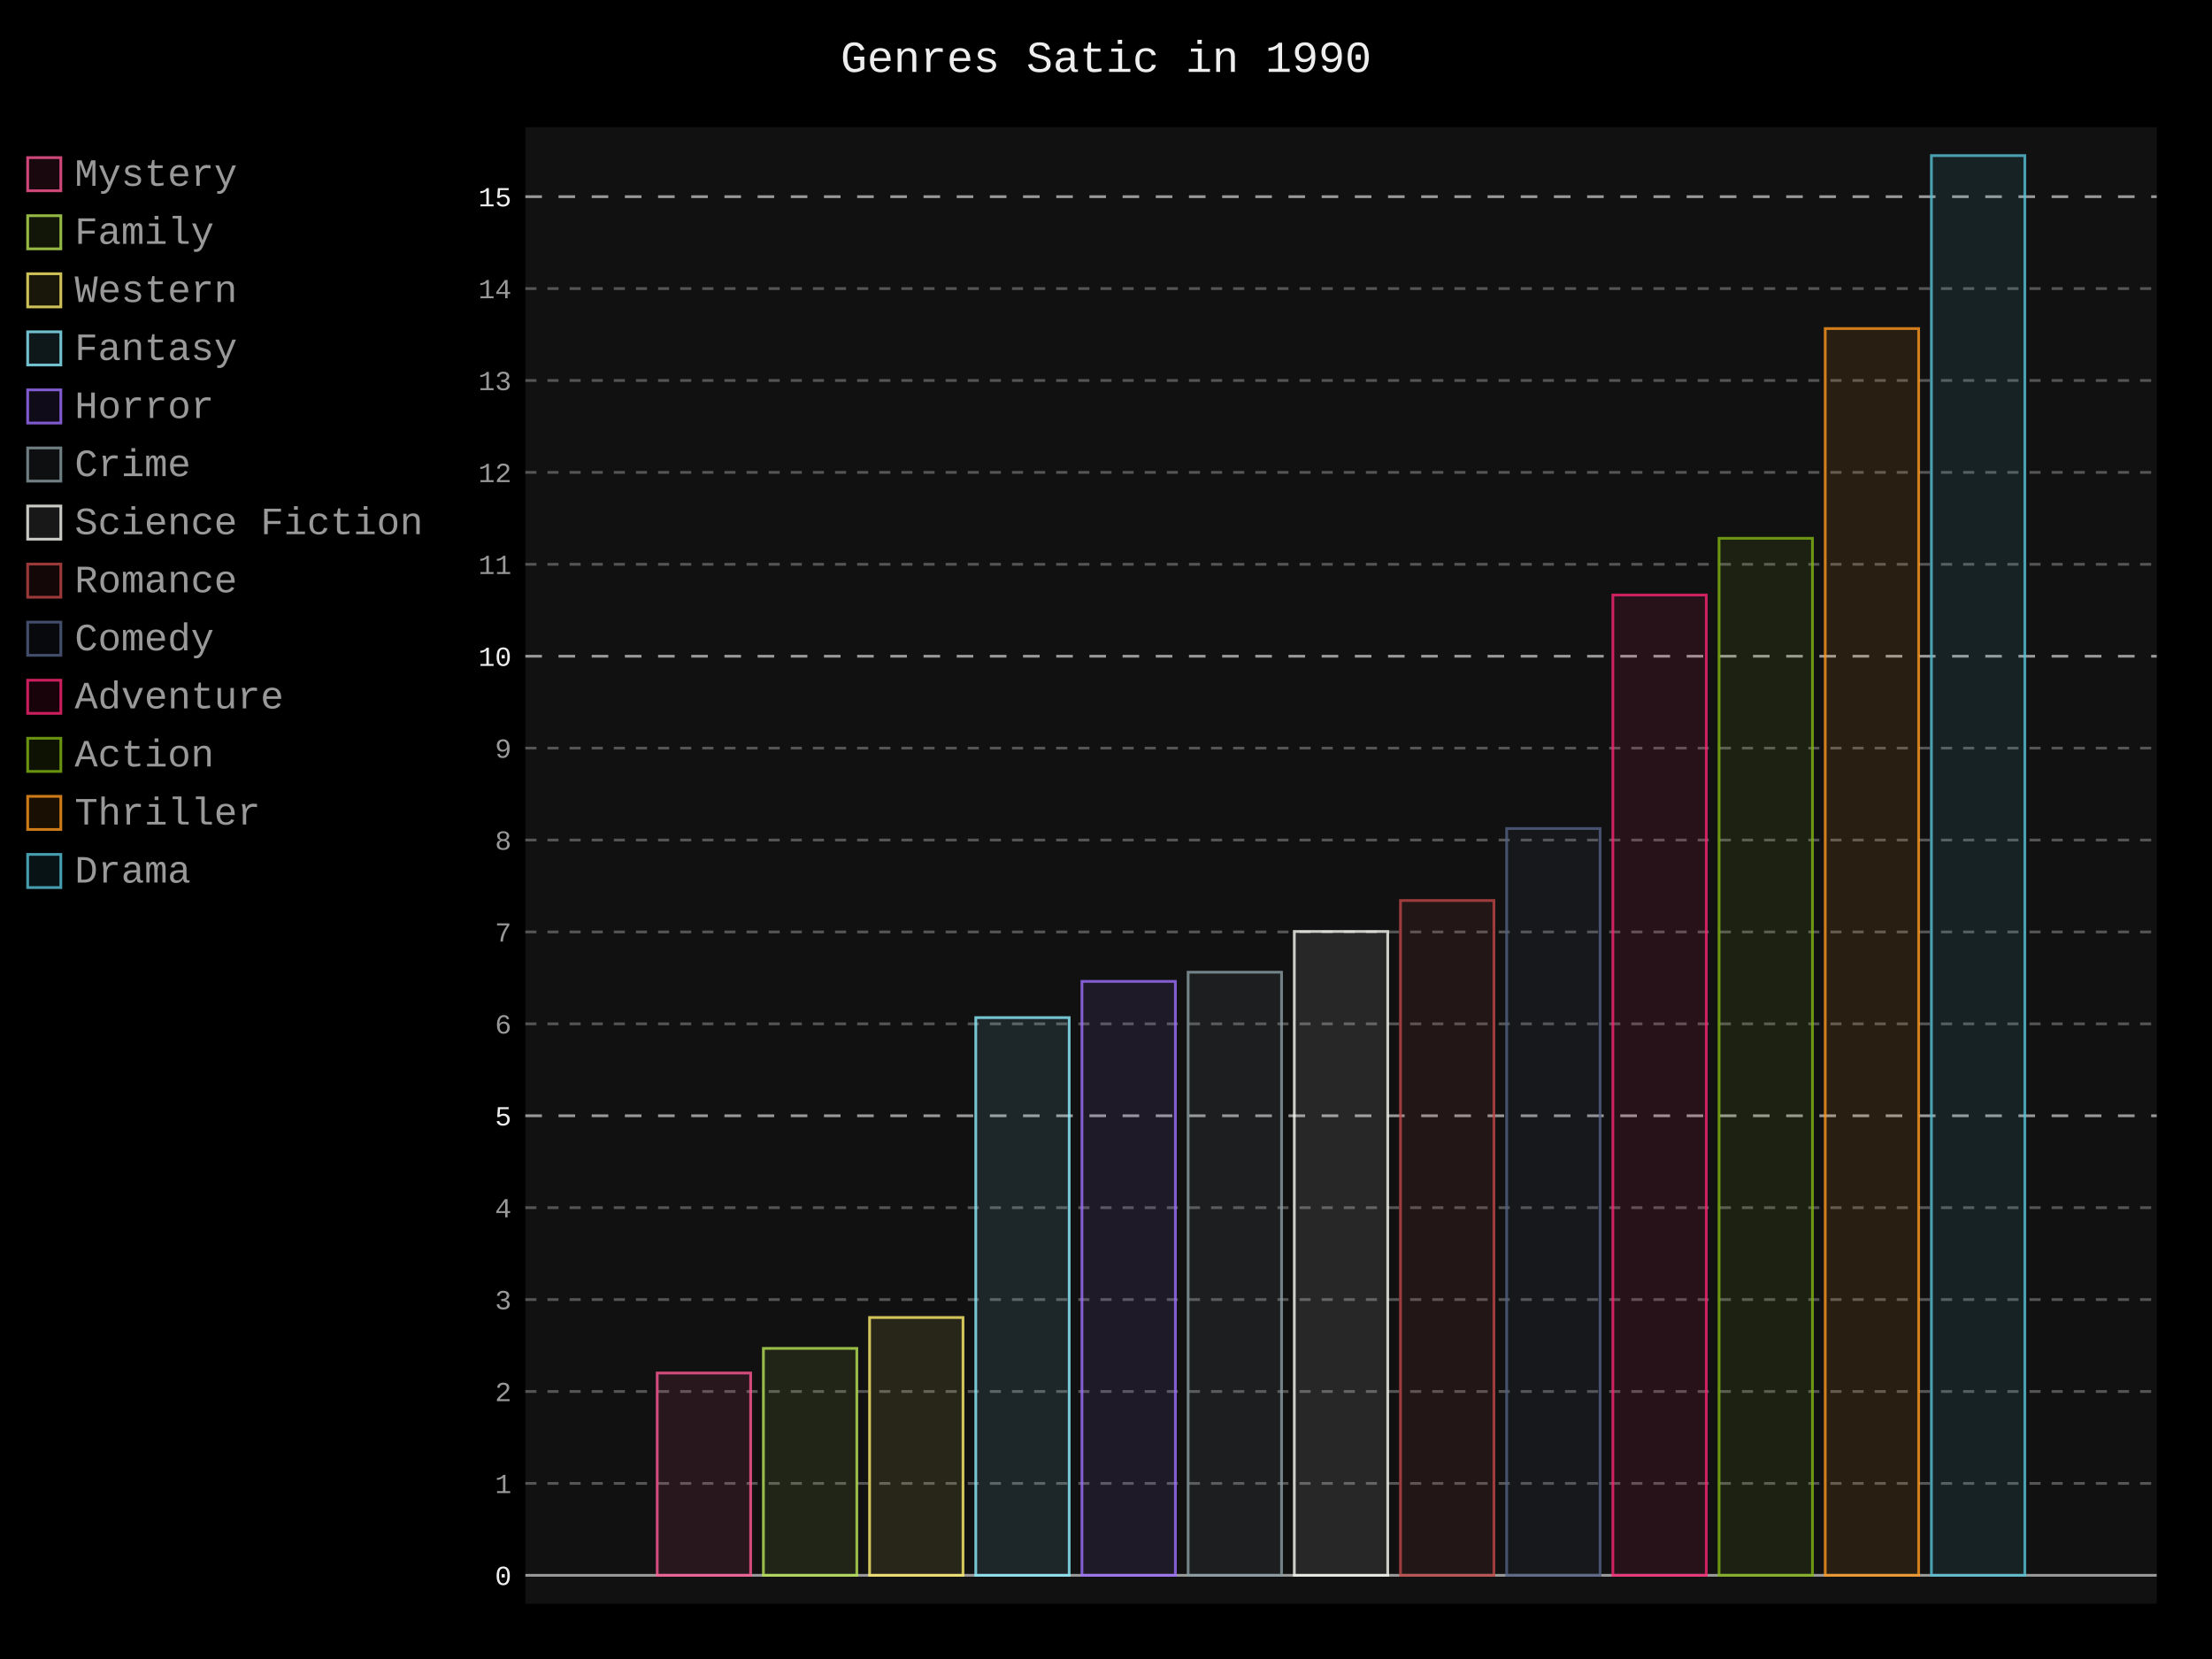
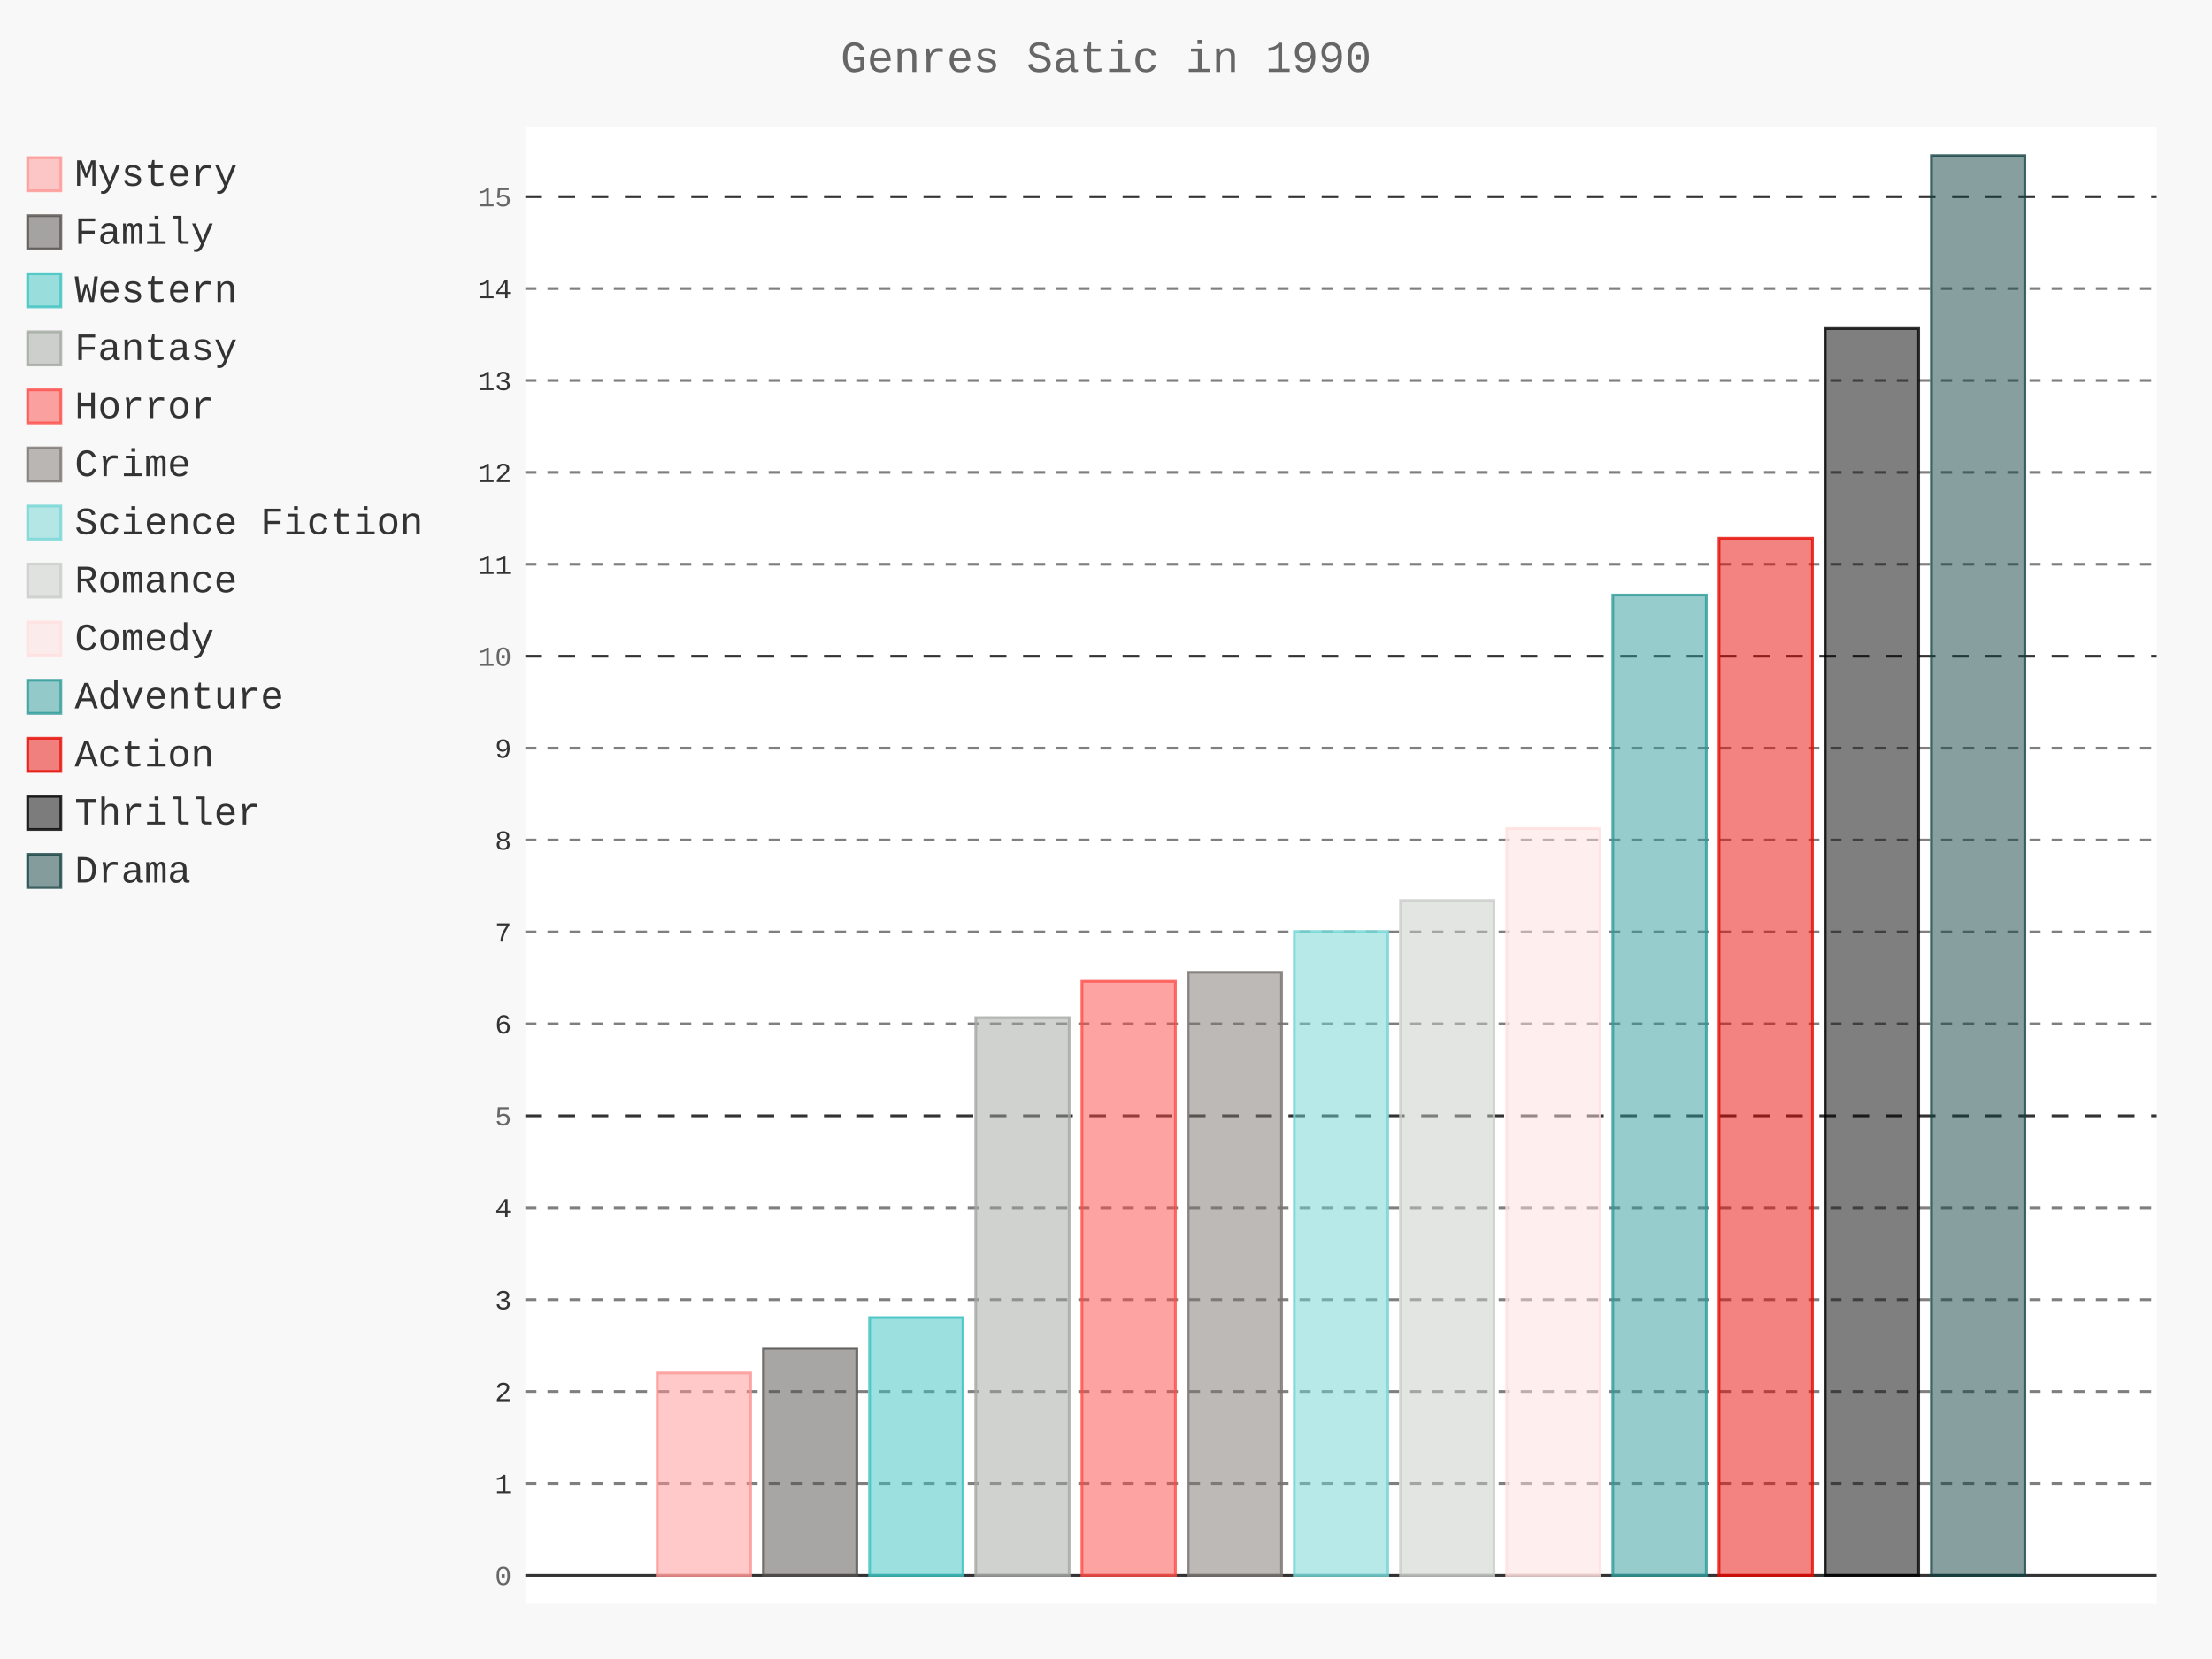
- <svg xmlns="http://www.w3.org/2000/svg" class="pygal-chart" id="chart-433f63e1-2023-44ee-ab83-40482ec97f96" viewBox="0 0 800 600">
+ <svg xmlns="http://www.w3.org/2000/svg" class="pygal-chart" id="chart-6203020e-df1f-4b3e-b373-b4374f067365" viewBox="0 0 800 600">
  <defs>
-     <style type="text/css">#chart-433f63e1-2023-44ee-ab83-40482ec97f96{-webkit-user-select:none;-webkit-font-smoothing:antialiased;font-family:Consolas,"Liberation Mono",Menlo,Courier,monospace}#chart-433f63e1-2023-44ee-ab83-40482ec97f96 .title{font-family:Consolas,"Liberation Mono",Menlo,Courier,monospace;font-size:16px}#chart-433f63e1-2023-44ee-ab83-40482ec97f96 .legends .legend text{font-family:Consolas,"Liberation Mono",Menlo,Courier,monospace;font-size:14px}#chart-433f63e1-2023-44ee-ab83-40482ec97f96 .axis text{font-family:Consolas,"Liberation Mono",Menlo,Courier,monospace;font-size:10px}#chart-433f63e1-2023-44ee-ab83-40482ec97f96 .axis text.major{font-family:Consolas,"Liberation Mono",Menlo,Courier,monospace;font-size:10px}#chart-433f63e1-2023-44ee-ab83-40482ec97f96 .text-overlay text.value{font-family:Consolas,"Liberation Mono",Menlo,Courier,monospace;font-size:16px}#chart-433f63e1-2023-44ee-ab83-40482ec97f96 .text-overlay text.label{font-family:Consolas,"Liberation Mono",Menlo,Courier,monospace;font-size:10px}#chart-433f63e1-2023-44ee-ab83-40482ec97f96 .tooltip{font-family:Consolas,"Liberation Mono",Menlo,Courier,monospace;font-size:14px}#chart-433f63e1-2023-44ee-ab83-40482ec97f96 text.no_data{font-family:Consolas,"Liberation Mono",Menlo,Courier,monospace;font-size:64px}
- #chart-433f63e1-2023-44ee-ab83-40482ec97f96{background-color:black}#chart-433f63e1-2023-44ee-ab83-40482ec97f96 path,#chart-433f63e1-2023-44ee-ab83-40482ec97f96 line,#chart-433f63e1-2023-44ee-ab83-40482ec97f96 rect,#chart-433f63e1-2023-44ee-ab83-40482ec97f96 circle{-webkit-transition:1s ease-out;-moz-transition:1s ease-out;transition:1s ease-out}#chart-433f63e1-2023-44ee-ab83-40482ec97f96 .graph &gt; .background{fill:black}#chart-433f63e1-2023-44ee-ab83-40482ec97f96 .plot &gt; .background{fill:#111}#chart-433f63e1-2023-44ee-ab83-40482ec97f96 .graph{fill:#999}#chart-433f63e1-2023-44ee-ab83-40482ec97f96 text.no_data{fill:#eee}#chart-433f63e1-2023-44ee-ab83-40482ec97f96 .title{fill:#eee}#chart-433f63e1-2023-44ee-ab83-40482ec97f96 .legends .legend text{fill:#999}#chart-433f63e1-2023-44ee-ab83-40482ec97f96 .legends .legend:hover text{fill:#eee}#chart-433f63e1-2023-44ee-ab83-40482ec97f96 .axis .line{stroke:#eee}#chart-433f63e1-2023-44ee-ab83-40482ec97f96 .axis .guide.line{stroke:#555}#chart-433f63e1-2023-44ee-ab83-40482ec97f96 .axis .major.line{stroke:#999}#chart-433f63e1-2023-44ee-ab83-40482ec97f96 .axis text.major{fill:#eee}#chart-433f63e1-2023-44ee-ab83-40482ec97f96 .axis.y .guides:hover .guide.line,#chart-433f63e1-2023-44ee-ab83-40482ec97f96 .line-graph .axis.x .guides:hover .guide.line,#chart-433f63e1-2023-44ee-ab83-40482ec97f96 .stackedline-graph .axis.x .guides:hover .guide.line,#chart-433f63e1-2023-44ee-ab83-40482ec97f96 .xy-graph .axis.x .guides:hover .guide.line{stroke:#eee}#chart-433f63e1-2023-44ee-ab83-40482ec97f96 .axis .guides:hover text{fill:#eee}#chart-433f63e1-2023-44ee-ab83-40482ec97f96 .reactive{fill-opacity:.1;stroke-opacity:.8}#chart-433f63e1-2023-44ee-ab83-40482ec97f96 .ci{stroke:#999}#chart-433f63e1-2023-44ee-ab83-40482ec97f96 .reactive.active,#chart-433f63e1-2023-44ee-ab83-40482ec97f96 .active .reactive{fill-opacity:.75;stroke-opacity:.9;stroke-width:4}#chart-433f63e1-2023-44ee-ab83-40482ec97f96 .ci .reactive.active{stroke-width:1.5}#chart-433f63e1-2023-44ee-ab83-40482ec97f96 .series text{fill:#eee}#chart-433f63e1-2023-44ee-ab83-40482ec97f96 .tooltip rect{fill:#111;stroke:#eee;-webkit-transition:opacity 1s ease-out;-moz-transition:opacity 1s ease-out;transition:opacity 1s ease-out}#chart-433f63e1-2023-44ee-ab83-40482ec97f96 .tooltip .label{fill:#999}#chart-433f63e1-2023-44ee-ab83-40482ec97f96 .tooltip .label{fill:#999}#chart-433f63e1-2023-44ee-ab83-40482ec97f96 .tooltip .legend{font-size:.8em;fill:#555}#chart-433f63e1-2023-44ee-ab83-40482ec97f96 .tooltip .x_label{font-size:.6em;fill:#eee}#chart-433f63e1-2023-44ee-ab83-40482ec97f96 .tooltip .xlink{font-size:.5em;text-decoration:underline}#chart-433f63e1-2023-44ee-ab83-40482ec97f96 .tooltip .value{font-size:1.5em}#chart-433f63e1-2023-44ee-ab83-40482ec97f96 .bound{font-size:.5em}#chart-433f63e1-2023-44ee-ab83-40482ec97f96 .max-value{font-size:.75em;fill:#555}#chart-433f63e1-2023-44ee-ab83-40482ec97f96 .map-element{fill:#111;stroke:#555 !important}#chart-433f63e1-2023-44ee-ab83-40482ec97f96 .map-element .reactive{fill-opacity:inherit;stroke-opacity:inherit}#chart-433f63e1-2023-44ee-ab83-40482ec97f96 .color-0,#chart-433f63e1-2023-44ee-ab83-40482ec97f96 .color-0 a:visited{stroke:#ff5995;fill:#ff5995}#chart-433f63e1-2023-44ee-ab83-40482ec97f96 .color-1,#chart-433f63e1-2023-44ee-ab83-40482ec97f96 .color-1 a:visited{stroke:#b6e354;fill:#b6e354}#chart-433f63e1-2023-44ee-ab83-40482ec97f96 .color-2,#chart-433f63e1-2023-44ee-ab83-40482ec97f96 .color-2 a:visited{stroke:#feed6c;fill:#feed6c}#chart-433f63e1-2023-44ee-ab83-40482ec97f96 .color-3,#chart-433f63e1-2023-44ee-ab83-40482ec97f96 .color-3 a:visited{stroke:#8cedff;fill:#8cedff}#chart-433f63e1-2023-44ee-ab83-40482ec97f96 .color-4,#chart-433f63e1-2023-44ee-ab83-40482ec97f96 .color-4 a:visited{stroke:#9e6ffe;fill:#9e6ffe}#chart-433f63e1-2023-44ee-ab83-40482ec97f96 .color-5,#chart-433f63e1-2023-44ee-ab83-40482ec97f96 .color-5 a:visited{stroke:#899ca1;fill:#899ca1}#chart-433f63e1-2023-44ee-ab83-40482ec97f96 .color-6,#chart-433f63e1-2023-44ee-ab83-40482ec97f96 .color-6 a:visited{stroke:#f8f8f2;fill:#f8f8f2}#chart-433f63e1-2023-44ee-ab83-40482ec97f96 .color-7,#chart-433f63e1-2023-44ee-ab83-40482ec97f96 .color-7 a:visited{stroke:#bf4646;fill:#bf4646}#chart-433f63e1-2023-44ee-ab83-40482ec97f96 .color-8,#chart-433f63e1-2023-44ee-ab83-40482ec97f96 .color-8 a:visited{stroke:#516083;fill:#516083}#chart-433f63e1-2023-44ee-ab83-40482ec97f96 .color-9,#chart-433f63e1-2023-44ee-ab83-40482ec97f96 .color-9 a:visited{stroke:#f92672;fill:#f92672}#chart-433f63e1-2023-44ee-ab83-40482ec97f96 .color-10,#chart-433f63e1-2023-44ee-ab83-40482ec97f96 .color-10 a:visited{stroke:#82b414;fill:#82b414}#chart-433f63e1-2023-44ee-ab83-40482ec97f96 .color-11,#chart-433f63e1-2023-44ee-ab83-40482ec97f96 .color-11 a:visited{stroke:#fd971f;fill:#fd971f}#chart-433f63e1-2023-44ee-ab83-40482ec97f96 .color-12,#chart-433f63e1-2023-44ee-ab83-40482ec97f96 .color-12 a:visited{stroke:#56c2d6;fill:#56c2d6}#chart-433f63e1-2023-44ee-ab83-40482ec97f96 .text-overlay .color-0 text{fill:black}#chart-433f63e1-2023-44ee-ab83-40482ec97f96 .text-overlay .color-1 text{fill:black}#chart-433f63e1-2023-44ee-ab83-40482ec97f96 .text-overlay .color-2 text{fill:black}#chart-433f63e1-2023-44ee-ab83-40482ec97f96 .text-overlay .color-3 text{fill:black}#chart-433f63e1-2023-44ee-ab83-40482ec97f96 .text-overlay .color-4 text{fill:black}#chart-433f63e1-2023-44ee-ab83-40482ec97f96 .text-overlay .color-5 text{fill:black}#chart-433f63e1-2023-44ee-ab83-40482ec97f96 .text-overlay .color-6 text{fill:black}#chart-433f63e1-2023-44ee-ab83-40482ec97f96 .text-overlay .color-7 text{fill:black}#chart-433f63e1-2023-44ee-ab83-40482ec97f96 .text-overlay .color-8 text{fill:black}#chart-433f63e1-2023-44ee-ab83-40482ec97f96 .text-overlay .color-9 text{fill:black}#chart-433f63e1-2023-44ee-ab83-40482ec97f96 .text-overlay .color-10 text{fill:black}#chart-433f63e1-2023-44ee-ab83-40482ec97f96 .text-overlay .color-11 text{fill:black}#chart-433f63e1-2023-44ee-ab83-40482ec97f96 .text-overlay .color-12 text{fill:black}
- #chart-433f63e1-2023-44ee-ab83-40482ec97f96 text.no_data{text-anchor:middle}#chart-433f63e1-2023-44ee-ab83-40482ec97f96 .guide.line{fill:none}#chart-433f63e1-2023-44ee-ab83-40482ec97f96 .centered{text-anchor:middle}#chart-433f63e1-2023-44ee-ab83-40482ec97f96 .title{text-anchor:middle}#chart-433f63e1-2023-44ee-ab83-40482ec97f96 .legends .legend text{fill-opacity:1}#chart-433f63e1-2023-44ee-ab83-40482ec97f96 .axis.x text{text-anchor:middle}#chart-433f63e1-2023-44ee-ab83-40482ec97f96 .axis.x:not(.web) text[transform]{text-anchor:start}#chart-433f63e1-2023-44ee-ab83-40482ec97f96 .axis.x:not(.web) text[transform].backwards{text-anchor:end}#chart-433f63e1-2023-44ee-ab83-40482ec97f96 .axis.y text{text-anchor:end}#chart-433f63e1-2023-44ee-ab83-40482ec97f96 .axis.y text[transform].backwards{text-anchor:start}#chart-433f63e1-2023-44ee-ab83-40482ec97f96 .axis.y2 text{text-anchor:start}#chart-433f63e1-2023-44ee-ab83-40482ec97f96 .axis.y2 text[transform].backwards{text-anchor:end}#chart-433f63e1-2023-44ee-ab83-40482ec97f96 .axis .guide.line{stroke-dasharray:4,4}#chart-433f63e1-2023-44ee-ab83-40482ec97f96 .axis .major.guide.line{stroke-dasharray:6,6}#chart-433f63e1-2023-44ee-ab83-40482ec97f96 .horizontal .axis.y .guide.line,#chart-433f63e1-2023-44ee-ab83-40482ec97f96 .horizontal .axis.y2 .guide.line,#chart-433f63e1-2023-44ee-ab83-40482ec97f96 .vertical .axis.x .guide.line{opacity:0}#chart-433f63e1-2023-44ee-ab83-40482ec97f96 .horizontal .axis.always_show .guide.line,#chart-433f63e1-2023-44ee-ab83-40482ec97f96 .vertical .axis.always_show .guide.line{opacity:1 !important}#chart-433f63e1-2023-44ee-ab83-40482ec97f96 .axis.y .guides:hover .guide.line,#chart-433f63e1-2023-44ee-ab83-40482ec97f96 .axis.y2 .guides:hover .guide.line,#chart-433f63e1-2023-44ee-ab83-40482ec97f96 .axis.x .guides:hover .guide.line{opacity:1}#chart-433f63e1-2023-44ee-ab83-40482ec97f96 .axis .guides:hover text{opacity:1}#chart-433f63e1-2023-44ee-ab83-40482ec97f96 .nofill{fill:none}#chart-433f63e1-2023-44ee-ab83-40482ec97f96 .subtle-fill{fill-opacity:.2}#chart-433f63e1-2023-44ee-ab83-40482ec97f96 .dot{stroke-width:1px;fill-opacity:1}#chart-433f63e1-2023-44ee-ab83-40482ec97f96 .dot.active{stroke-width:5px}#chart-433f63e1-2023-44ee-ab83-40482ec97f96 .dot.negative{fill:transparent}#chart-433f63e1-2023-44ee-ab83-40482ec97f96 text,#chart-433f63e1-2023-44ee-ab83-40482ec97f96 tspan{stroke:none !important}#chart-433f63e1-2023-44ee-ab83-40482ec97f96 .series text.active{opacity:1}#chart-433f63e1-2023-44ee-ab83-40482ec97f96 .tooltip rect{fill-opacity:.95;stroke-width:.5}#chart-433f63e1-2023-44ee-ab83-40482ec97f96 .tooltip text{fill-opacity:1}#chart-433f63e1-2023-44ee-ab83-40482ec97f96 .showable{visibility:hidden}#chart-433f63e1-2023-44ee-ab83-40482ec97f96 .showable.shown{visibility:visible}#chart-433f63e1-2023-44ee-ab83-40482ec97f96 .gauge-background{fill:rgba(229,229,229,1);stroke:none}#chart-433f63e1-2023-44ee-ab83-40482ec97f96 .bg-lines{stroke:black;stroke-width:2px}</style>
+     <style type="text/css">#chart-6203020e-df1f-4b3e-b373-b4374f067365{-webkit-user-select:none;-webkit-font-smoothing:antialiased;font-family:Consolas,"Liberation Mono",Menlo,Courier,monospace}#chart-6203020e-df1f-4b3e-b373-b4374f067365 .title{font-family:Consolas,"Liberation Mono",Menlo,Courier,monospace;font-size:16px}#chart-6203020e-df1f-4b3e-b373-b4374f067365 .legends .legend text{font-family:Consolas,"Liberation Mono",Menlo,Courier,monospace;font-size:14px}#chart-6203020e-df1f-4b3e-b373-b4374f067365 .axis text{font-family:Consolas,"Liberation Mono",Menlo,Courier,monospace;font-size:10px}#chart-6203020e-df1f-4b3e-b373-b4374f067365 .axis text.major{font-family:Consolas,"Liberation Mono",Menlo,Courier,monospace;font-size:10px}#chart-6203020e-df1f-4b3e-b373-b4374f067365 .text-overlay text.value{font-family:Consolas,"Liberation Mono",Menlo,Courier,monospace;font-size:16px}#chart-6203020e-df1f-4b3e-b373-b4374f067365 .text-overlay text.label{font-family:Consolas,"Liberation Mono",Menlo,Courier,monospace;font-size:10px}#chart-6203020e-df1f-4b3e-b373-b4374f067365 .tooltip{font-family:Consolas,"Liberation Mono",Menlo,Courier,monospace;font-size:14px}#chart-6203020e-df1f-4b3e-b373-b4374f067365 text.no_data{font-family:Consolas,"Liberation Mono",Menlo,Courier,monospace;font-size:64px}
+ #chart-6203020e-df1f-4b3e-b373-b4374f067365{background-color:#f8f8f8}#chart-6203020e-df1f-4b3e-b373-b4374f067365 path,#chart-6203020e-df1f-4b3e-b373-b4374f067365 line,#chart-6203020e-df1f-4b3e-b373-b4374f067365 rect,#chart-6203020e-df1f-4b3e-b373-b4374f067365 circle{-webkit-transition:250ms ease-in;-moz-transition:250ms ease-in;transition:250ms ease-in}#chart-6203020e-df1f-4b3e-b373-b4374f067365 .graph &gt; .background{fill:#f8f8f8}#chart-6203020e-df1f-4b3e-b373-b4374f067365 .plot &gt; .background{fill:#ffffff}#chart-6203020e-df1f-4b3e-b373-b4374f067365 .graph{fill:#333}#chart-6203020e-df1f-4b3e-b373-b4374f067365 text.no_data{fill:#666}#chart-6203020e-df1f-4b3e-b373-b4374f067365 .title{fill:#666}#chart-6203020e-df1f-4b3e-b373-b4374f067365 .legends .legend text{fill:#333}#chart-6203020e-df1f-4b3e-b373-b4374f067365 .legends .legend:hover text{fill:#666}#chart-6203020e-df1f-4b3e-b373-b4374f067365 .axis .line{stroke:#666}#chart-6203020e-df1f-4b3e-b373-b4374f067365 .axis .guide.line{stroke:rgba(0,0,0,0.5)}#chart-6203020e-df1f-4b3e-b373-b4374f067365 .axis .major.line{stroke:#333}#chart-6203020e-df1f-4b3e-b373-b4374f067365 .axis text.major{fill:#666}#chart-6203020e-df1f-4b3e-b373-b4374f067365 .axis.y .guides:hover .guide.line,#chart-6203020e-df1f-4b3e-b373-b4374f067365 .line-graph .axis.x .guides:hover .guide.line,#chart-6203020e-df1f-4b3e-b373-b4374f067365 .stackedline-graph .axis.x .guides:hover .guide.line,#chart-6203020e-df1f-4b3e-b373-b4374f067365 .xy-graph .axis.x .guides:hover .guide.line{stroke:#666}#chart-6203020e-df1f-4b3e-b373-b4374f067365 .axis .guides:hover text{fill:#666}#chart-6203020e-df1f-4b3e-b373-b4374f067365 .reactive{fill-opacity:.5;stroke-opacity:.8}#chart-6203020e-df1f-4b3e-b373-b4374f067365 .ci{stroke:#333}#chart-6203020e-df1f-4b3e-b373-b4374f067365 .reactive.active,#chart-6203020e-df1f-4b3e-b373-b4374f067365 .active .reactive{fill-opacity:.9;stroke-opacity:.9;stroke-width:4}#chart-6203020e-df1f-4b3e-b373-b4374f067365 .ci .reactive.active{stroke-width:1.5}#chart-6203020e-df1f-4b3e-b373-b4374f067365 .series text{fill:#666}#chart-6203020e-df1f-4b3e-b373-b4374f067365 .tooltip rect{fill:#ffffff;stroke:#666;-webkit-transition:opacity 250ms ease-in;-moz-transition:opacity 250ms ease-in;transition:opacity 250ms ease-in}#chart-6203020e-df1f-4b3e-b373-b4374f067365 .tooltip .label{fill:#333}#chart-6203020e-df1f-4b3e-b373-b4374f067365 .tooltip .label{fill:#333}#chart-6203020e-df1f-4b3e-b373-b4374f067365 .tooltip .legend{font-size:.8em;fill:rgba(0,0,0,0.5)}#chart-6203020e-df1f-4b3e-b373-b4374f067365 .tooltip .x_label{font-size:.6em;fill:#666}#chart-6203020e-df1f-4b3e-b373-b4374f067365 .tooltip .xlink{font-size:.5em;text-decoration:underline}#chart-6203020e-df1f-4b3e-b373-b4374f067365 .tooltip .value{font-size:1.5em}#chart-6203020e-df1f-4b3e-b373-b4374f067365 .bound{font-size:.5em}#chart-6203020e-df1f-4b3e-b373-b4374f067365 .max-value{font-size:.75em;fill:rgba(0,0,0,0.5)}#chart-6203020e-df1f-4b3e-b373-b4374f067365 .map-element{fill:#ffffff;stroke:rgba(0,0,0,0.5) !important}#chart-6203020e-df1f-4b3e-b373-b4374f067365 .map-element .reactive{fill-opacity:inherit;stroke-opacity:inherit}#chart-6203020e-df1f-4b3e-b373-b4374f067365 .color-0,#chart-6203020e-df1f-4b3e-b373-b4374f067365 .color-0 a:visited{stroke:#fe9592;fill:#fe9592}#chart-6203020e-df1f-4b3e-b373-b4374f067365 .color-1,#chart-6203020e-df1f-4b3e-b373-b4374f067365 .color-1 a:visited{stroke:#534f4c;fill:#534f4c}#chart-6203020e-df1f-4b3e-b373-b4374f067365 .color-2,#chart-6203020e-df1f-4b3e-b373-b4374f067365 .color-2 a:visited{stroke:#3ac2c0;fill:#3ac2c0}#chart-6203020e-df1f-4b3e-b373-b4374f067365 .color-3,#chart-6203020e-df1f-4b3e-b373-b4374f067365 .color-3 a:visited{stroke:#a2a7a1;fill:#a2a7a1}#chart-6203020e-df1f-4b3e-b373-b4374f067365 .color-4,#chart-6203020e-df1f-4b3e-b373-b4374f067365 .color-4 a:visited{stroke:#fd4b46;fill:#fd4b46}#chart-6203020e-df1f-4b3e-b373-b4374f067365 .color-5,#chart-6203020e-df1f-4b3e-b373-b4374f067365 .color-5 a:visited{stroke:#7b7571;fill:#7b7571}#chart-6203020e-df1f-4b3e-b373-b4374f067365 .color-6,#chart-6203020e-df1f-4b3e-b373-b4374f067365 .color-6 a:visited{stroke:#73d5d4;fill:#73d5d4}#chart-6203020e-df1f-4b3e-b373-b4374f067365 .color-7,#chart-6203020e-df1f-4b3e-b373-b4374f067365 .color-7 a:visited{stroke:#c9ccc9;fill:#c9ccc9}#chart-6203020e-df1f-4b3e-b373-b4374f067365 .color-8,#chart-6203020e-df1f-4b3e-b373-b4374f067365 .color-8 a:visited{stroke:#ffdfde;fill:#ffdfde}#chart-6203020e-df1f-4b3e-b373-b4374f067365 .color-9,#chart-6203020e-df1f-4b3e-b373-b4374f067365 .color-9 a:visited{stroke:#2e9b99;fill:#2e9b99}#chart-6203020e-df1f-4b3e-b373-b4374f067365 .color-10,#chart-6203020e-df1f-4b3e-b373-b4374f067365 .color-10 a:visited{stroke:#e60802;fill:#e60802}#chart-6203020e-df1f-4b3e-b373-b4374f067365 .color-11,#chart-6203020e-df1f-4b3e-b373-b4374f067365 .color-11 a:visited{stroke:#000000;fill:#000000}#chart-6203020e-df1f-4b3e-b373-b4374f067365 .color-12,#chart-6203020e-df1f-4b3e-b373-b4374f067365 .color-12 a:visited{stroke:#134040;fill:#134040}#chart-6203020e-df1f-4b3e-b373-b4374f067365 .text-overlay .color-0 text{fill:black}#chart-6203020e-df1f-4b3e-b373-b4374f067365 .text-overlay .color-1 text{fill:black}#chart-6203020e-df1f-4b3e-b373-b4374f067365 .text-overlay .color-2 text{fill:black}#chart-6203020e-df1f-4b3e-b373-b4374f067365 .text-overlay .color-3 text{fill:black}#chart-6203020e-df1f-4b3e-b373-b4374f067365 .text-overlay .color-4 text{fill:black}#chart-6203020e-df1f-4b3e-b373-b4374f067365 .text-overlay .color-5 text{fill:black}#chart-6203020e-df1f-4b3e-b373-b4374f067365 .text-overlay .color-6 text{fill:black}#chart-6203020e-df1f-4b3e-b373-b4374f067365 .text-overlay .color-7 text{fill:black}#chart-6203020e-df1f-4b3e-b373-b4374f067365 .text-overlay .color-8 text{fill:black}#chart-6203020e-df1f-4b3e-b373-b4374f067365 .text-overlay .color-9 text{fill:black}#chart-6203020e-df1f-4b3e-b373-b4374f067365 .text-overlay .color-10 text{fill:black}#chart-6203020e-df1f-4b3e-b373-b4374f067365 .text-overlay .color-11 text{fill:white}#chart-6203020e-df1f-4b3e-b373-b4374f067365 .text-overlay .color-12 text{fill:white}
+ #chart-6203020e-df1f-4b3e-b373-b4374f067365 text.no_data{text-anchor:middle}#chart-6203020e-df1f-4b3e-b373-b4374f067365 .guide.line{fill:none}#chart-6203020e-df1f-4b3e-b373-b4374f067365 .centered{text-anchor:middle}#chart-6203020e-df1f-4b3e-b373-b4374f067365 .title{text-anchor:middle}#chart-6203020e-df1f-4b3e-b373-b4374f067365 .legends .legend text{fill-opacity:1}#chart-6203020e-df1f-4b3e-b373-b4374f067365 .axis.x text{text-anchor:middle}#chart-6203020e-df1f-4b3e-b373-b4374f067365 .axis.x:not(.web) text[transform]{text-anchor:start}#chart-6203020e-df1f-4b3e-b373-b4374f067365 .axis.x:not(.web) text[transform].backwards{text-anchor:end}#chart-6203020e-df1f-4b3e-b373-b4374f067365 .axis.y text{text-anchor:end}#chart-6203020e-df1f-4b3e-b373-b4374f067365 .axis.y text[transform].backwards{text-anchor:start}#chart-6203020e-df1f-4b3e-b373-b4374f067365 .axis.y2 text{text-anchor:start}#chart-6203020e-df1f-4b3e-b373-b4374f067365 .axis.y2 text[transform].backwards{text-anchor:end}#chart-6203020e-df1f-4b3e-b373-b4374f067365 .axis .guide.line{stroke-dasharray:4,4}#chart-6203020e-df1f-4b3e-b373-b4374f067365 .axis .major.guide.line{stroke-dasharray:6,6}#chart-6203020e-df1f-4b3e-b373-b4374f067365 .horizontal .axis.y .guide.line,#chart-6203020e-df1f-4b3e-b373-b4374f067365 .horizontal .axis.y2 .guide.line,#chart-6203020e-df1f-4b3e-b373-b4374f067365 .vertical .axis.x .guide.line{opacity:0}#chart-6203020e-df1f-4b3e-b373-b4374f067365 .horizontal .axis.always_show .guide.line,#chart-6203020e-df1f-4b3e-b373-b4374f067365 .vertical .axis.always_show .guide.line{opacity:1 !important}#chart-6203020e-df1f-4b3e-b373-b4374f067365 .axis.y .guides:hover .guide.line,#chart-6203020e-df1f-4b3e-b373-b4374f067365 .axis.y2 .guides:hover .guide.line,#chart-6203020e-df1f-4b3e-b373-b4374f067365 .axis.x .guides:hover .guide.line{opacity:1}#chart-6203020e-df1f-4b3e-b373-b4374f067365 .axis .guides:hover text{opacity:1}#chart-6203020e-df1f-4b3e-b373-b4374f067365 .nofill{fill:none}#chart-6203020e-df1f-4b3e-b373-b4374f067365 .subtle-fill{fill-opacity:.2}#chart-6203020e-df1f-4b3e-b373-b4374f067365 .dot{stroke-width:1px;fill-opacity:1}#chart-6203020e-df1f-4b3e-b373-b4374f067365 .dot.active{stroke-width:5px}#chart-6203020e-df1f-4b3e-b373-b4374f067365 .dot.negative{fill:transparent}#chart-6203020e-df1f-4b3e-b373-b4374f067365 text,#chart-6203020e-df1f-4b3e-b373-b4374f067365 tspan{stroke:none !important}#chart-6203020e-df1f-4b3e-b373-b4374f067365 .series text.active{opacity:1}#chart-6203020e-df1f-4b3e-b373-b4374f067365 .tooltip rect{fill-opacity:.95;stroke-width:.5}#chart-6203020e-df1f-4b3e-b373-b4374f067365 .tooltip text{fill-opacity:1}#chart-6203020e-df1f-4b3e-b373-b4374f067365 .showable{visibility:hidden}#chart-6203020e-df1f-4b3e-b373-b4374f067365 .showable.shown{visibility:visible}#chart-6203020e-df1f-4b3e-b373-b4374f067365 .gauge-background{fill:rgba(229,229,229,1);stroke:none}#chart-6203020e-df1f-4b3e-b373-b4374f067365 .bg-lines{stroke:#f8f8f8;stroke-width:2px}</style>
  </defs>
  <g class="graph bar-graph vertical">
    <rect class="background" height="600" width="800" x="0" y="0" />
    <g class="plot" transform="translate(190, 46)">
      <rect class="background" height="534" width="590.0" x="0" y="0" />
      <g class="axis y always_show">
        <g class="guides">
          <path class="axis major line" d="M0 523.731 h590" />
          <text class="major" x="-5" y="527.231">0</text>
        </g>
        <g class="guides">
          <path class="guide line" d="M0 490.491 h590" />
          <text class="" x="-5" y="493.991">1</text>
        </g>
        <g class="guides">
          <path class="guide line" d="M0 457.25 h590" />
          <text class="" x="-5" y="460.75">2</text>
        </g>
        <g class="guides">
          <path class="guide line" d="M0 424.01 h590" />
          <text class="" x="-5" y="427.51">3</text>
        </g>
        <g class="guides">
          <path class="guide line" d="M0 390.77 h590" />
          <text class="" x="-5" y="394.27">4</text>
        </g>
        <g class="guides">
          <path class="major guide line" d="M0 357.53 h590" />
          <text class="major" x="-5" y="361.03">5</text>
        </g>
        <g class="guides">
          <path class="guide line" d="M0 324.29 h590" />
          <text class="" x="-5" y="327.79">6</text>
        </g>
        <g class="guides">
          <path class="guide line" d="M0 291.049 h590" />
          <text class="" x="-5" y="294.549">7</text>
        </g>
        <g class="guides">
          <path class="guide line" d="M0 257.809 h590" />
          <text class="" x="-5" y="261.309">8</text>
        </g>
        <g class="guides">
          <path class="guide line" d="M0 224.569 h590" />
          <text class="" x="-5" y="228.069">9</text>
        </g>
        <g class="guides">
          <path class="major guide line" d="M0 191.329 h590" />
          <text class="major" x="-5" y="194.829">10</text>
        </g>
        <g class="guides">
          <path class="guide line" d="M0 158.088 h590" />
          <text class="" x="-5" y="161.588">11</text>
        </g>
        <g class="guides">
          <path class="guide line" d="M0 124.848 h590" />
          <text class="" x="-5" y="128.348">12</text>
        </g>
        <g class="guides">
          <path class="guide line" d="M0 91.608 h590" />
          <text class="" x="-5" y="95.108">13</text>
        </g>
        <g class="guides">
          <path class="guide line" d="M0 58.368 h590" />
          <text class="" x="-5" y="61.868">14</text>
        </g>
        <g class="guides">
          <path class="major guide line" d="M0 25.128 h590" />
          <text class="major" x="-5" y="28.628">15</text>
        </g>
      </g>
      <g class="series serie-0 color-0">
        <g class="bars">
          <g class="bar">
            <rect class="rect reactive tooltip-trigger" height="73.162" rx="0" ry="0" width="33.794" x="47.689" y="450.569" />
          </g>
        </g>
      </g>
      <g class="series serie-1 color-1">
        <g class="bars">
          <g class="bar">
            <rect class="rect reactive tooltip-trigger" height="82.07" rx="0" ry="0" width="33.794" x="86.091" y="441.661" />
          </g>
        </g>
      </g>
      <g class="series serie-2 color-2">
        <g class="bars">
          <g class="bar">
            <rect class="rect reactive tooltip-trigger" height="93.239" rx="0" ry="0" width="33.794" x="124.493" y="430.492" />
          </g>
        </g>
      </g>
      <g class="series serie-3 color-3">
        <g class="bars">
          <g class="bar">
            <rect class="rect reactive tooltip-trigger" height="201.702" rx="0" ry="0" width="33.794" x="162.896" y="322.029" />
          </g>
        </g>
      </g>
      <g class="series serie-4 color-4">
        <g class="bars">
          <g class="bar">
            <rect class="rect reactive tooltip-trigger" height="214.798" rx="0" ry="0" width="33.794" x="201.298" y="308.933" />
          </g>
        </g>
      </g>
      <g class="series serie-5 color-5">
        <g class="bars">
          <g class="bar">
            <rect class="rect reactive tooltip-trigger" height="218.122" rx="0" ry="0" width="33.794" x="239.701" y="305.609" />
          </g>
        </g>
      </g>
      <g class="series serie-6 color-6">
        <g class="bars">
          <g class="bar">
            <rect class="rect reactive tooltip-trigger" height="232.848" rx="0" ry="0" width="33.794" x="278.103" y="290.883" />
          </g>
        </g>
      </g>
      <g class="series serie-7 color-7">
        <g class="bars">
          <g class="bar">
            <rect class="rect reactive tooltip-trigger" height="244.05" rx="0" ry="0" width="33.794" x="316.505" y="279.681" />
          </g>
        </g>
      </g>
      <g class="series serie-8 color-8">
        <g class="bars">
          <g class="bar">
            <rect class="rect reactive tooltip-trigger" height="270.077" rx="0" ry="0" width="33.794" x="354.908" y="253.654" />
          </g>
        </g>
      </g>
      <g class="series serie-9 color-9">
        <g class="bars">
          <g class="bar">
            <rect class="rect reactive tooltip-trigger" height="354.54" rx="0" ry="0" width="33.794" x="393.31" y="169.191" />
          </g>
        </g>
      </g>
      <g class="series serie-10 color-10">
        <g class="bars">
          <g class="bar">
            <rect class="rect reactive tooltip-trigger" height="375.049" rx="0" ry="0" width="33.794" x="431.712" y="148.681" />
          </g>
        </g>
      </g>
      <g class="series serie-11 color-11">
        <g class="bars">
          <g class="bar">
            <rect class="rect reactive tooltip-trigger" height="450.903" rx="0" ry="0" width="33.794" x="470.115" y="72.827" />
          </g>
        </g>
      </g>
      <g class="series serie-12 color-12">
        <g class="bars">
          <g class="bar">
            <rect class="rect reactive tooltip-trigger" height="513.462" rx="0" ry="0" width="33.794" x="508.517" y="10.269" />
          </g>
        </g>
      </g>
    </g>
    <g class="titles">
      <text class="title plot_title" x="400.0" y="26">Genres Satic in 1990</text>
    </g>
    <g class="plot overlay" transform="translate(190, 46)">
      <g class="series serie-0 color-0" />
      <g class="series serie-1 color-1" />
      <g class="series serie-2 color-2" />
      <g class="series serie-3 color-3" />
      <g class="series serie-4 color-4" />
      <g class="series serie-5 color-5" />
      <g class="series serie-6 color-6" />
      <g class="series serie-7 color-7" />
      <g class="series serie-8 color-8" />
      <g class="series serie-9 color-9" />
      <g class="series serie-10 color-10" />
      <g class="series serie-11 color-11" />
      <g class="series serie-12 color-12" />
    </g>
    <g class="plot text-overlay" transform="translate(190, 46)">
      <g class="series serie-0 color-0" />
      <g class="series serie-1 color-1" />
      <g class="series serie-2 color-2" />
      <g class="series serie-3 color-3" />
      <g class="series serie-4 color-4" />
      <g class="series serie-5 color-5" />
      <g class="series serie-6 color-6" />
      <g class="series serie-7 color-7" />
      <g class="series serie-8 color-8" />
      <g class="series serie-9 color-9" />
      <g class="series serie-10 color-10" />
      <g class="series serie-11 color-11" />
      <g class="series serie-12 color-12" />
    </g>
    <g class="plot tooltip-overlay" transform="translate(190, 46)">
      <g class="tooltip" style="opacity: 0" transform="translate(0 0)">
        <rect class="tooltip-box" height="0" rx="0" ry="0" width="0" />
        <g class="text" />
      </g>
    </g>
    <g class="legends" transform="translate(10, 56)">
      <g class="legend reactive activate-serie" id="activate-serie-0">
        <rect class="color-0 reactive" height="12" width="12" x="0.0" y="1.0" />
        <text x="17.0" y="11.2">Mystery</text>
      </g>
      <g class="legend reactive activate-serie" id="activate-serie-1">
        <rect class="color-1 reactive" height="12" width="12" x="0.0" y="22.0" />
        <text x="17.0" y="32.2">Family</text>
      </g>
      <g class="legend reactive activate-serie" id="activate-serie-2">
        <rect class="color-2 reactive" height="12" width="12" x="0.0" y="43.0" />
        <text x="17.0" y="53.2">Western</text>
      </g>
      <g class="legend reactive activate-serie" id="activate-serie-3">
        <rect class="color-3 reactive" height="12" width="12" x="0.0" y="64.0" />
        <text x="17.0" y="74.2">Fantasy</text>
      </g>
      <g class="legend reactive activate-serie" id="activate-serie-4">
        <rect class="color-4 reactive" height="12" width="12" x="0.0" y="85.0" />
        <text x="17.0" y="95.2">Horror</text>
      </g>
      <g class="legend reactive activate-serie" id="activate-serie-5">
        <rect class="color-5 reactive" height="12" width="12" x="0.0" y="106.0" />
        <text x="17.0" y="116.2">Crime</text>
      </g>
      <g class="legend reactive activate-serie" id="activate-serie-6">
        <rect class="color-6 reactive" height="12" width="12" x="0.0" y="127.0" />
        <text x="17.0" y="137.2">Science Fiction</text>
      </g>
      <g class="legend reactive activate-serie" id="activate-serie-7">
        <rect class="color-7 reactive" height="12" width="12" x="0.0" y="148.0" />
        <text x="17.0" y="158.2">Romance</text>
      </g>
      <g class="legend reactive activate-serie" id="activate-serie-8">
        <rect class="color-8 reactive" height="12" width="12" x="0.0" y="169.0" />
        <text x="17.0" y="179.2">Comedy</text>
      </g>
      <g class="legend reactive activate-serie" id="activate-serie-9">
        <rect class="color-9 reactive" height="12" width="12" x="0.0" y="190.0" />
        <text x="17.0" y="200.2">Adventure</text>
      </g>
      <g class="legend reactive activate-serie" id="activate-serie-10">
        <rect class="color-10 reactive" height="12" width="12" x="0.0" y="211.0" />
        <text x="17.0" y="221.2">Action</text>
      </g>
      <g class="legend reactive activate-serie" id="activate-serie-11">
        <rect class="color-11 reactive" height="12" width="12" x="0.0" y="232.0" />
        <text x="17.0" y="242.2">Thriller</text>
      </g>
      <g class="legend reactive activate-serie" id="activate-serie-12">
        <rect class="color-12 reactive" height="12" width="12" x="0.0" y="253.0" />
        <text x="17.0" y="263.2">Drama</text>
      </g>
    </g>
    <g class="legends" transform="translate(790, 56)" />
  </g>
</svg>
